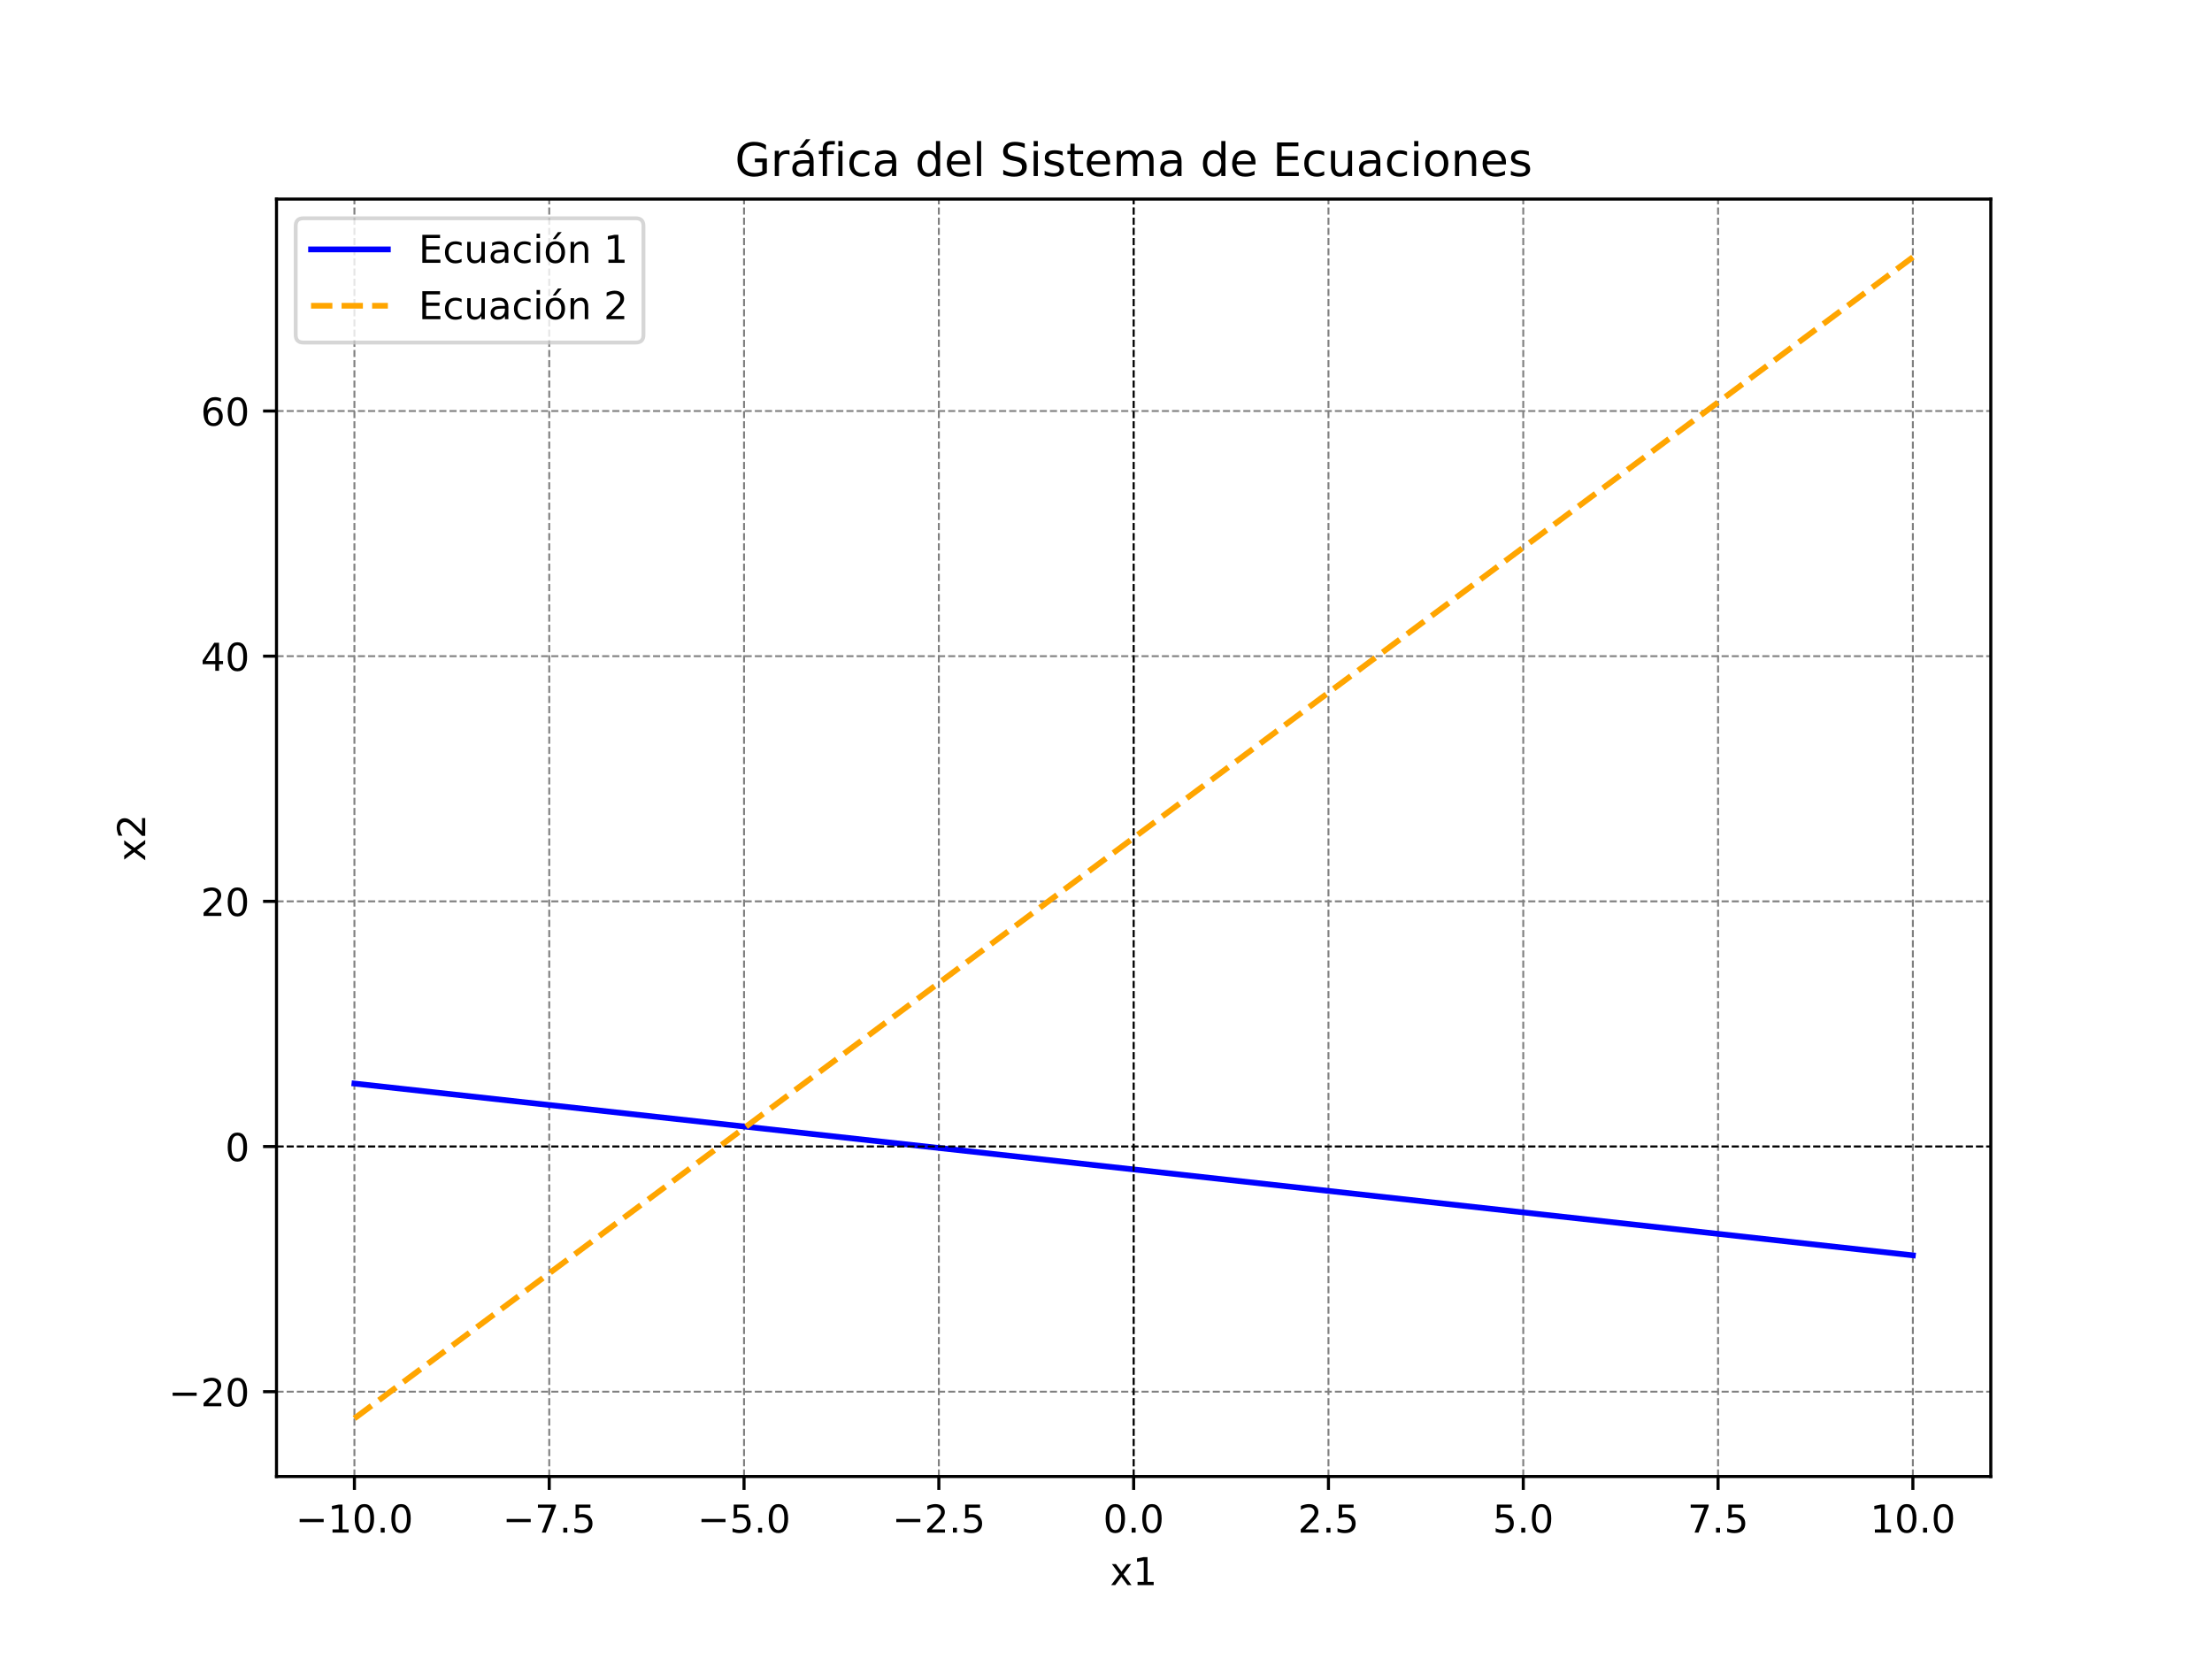
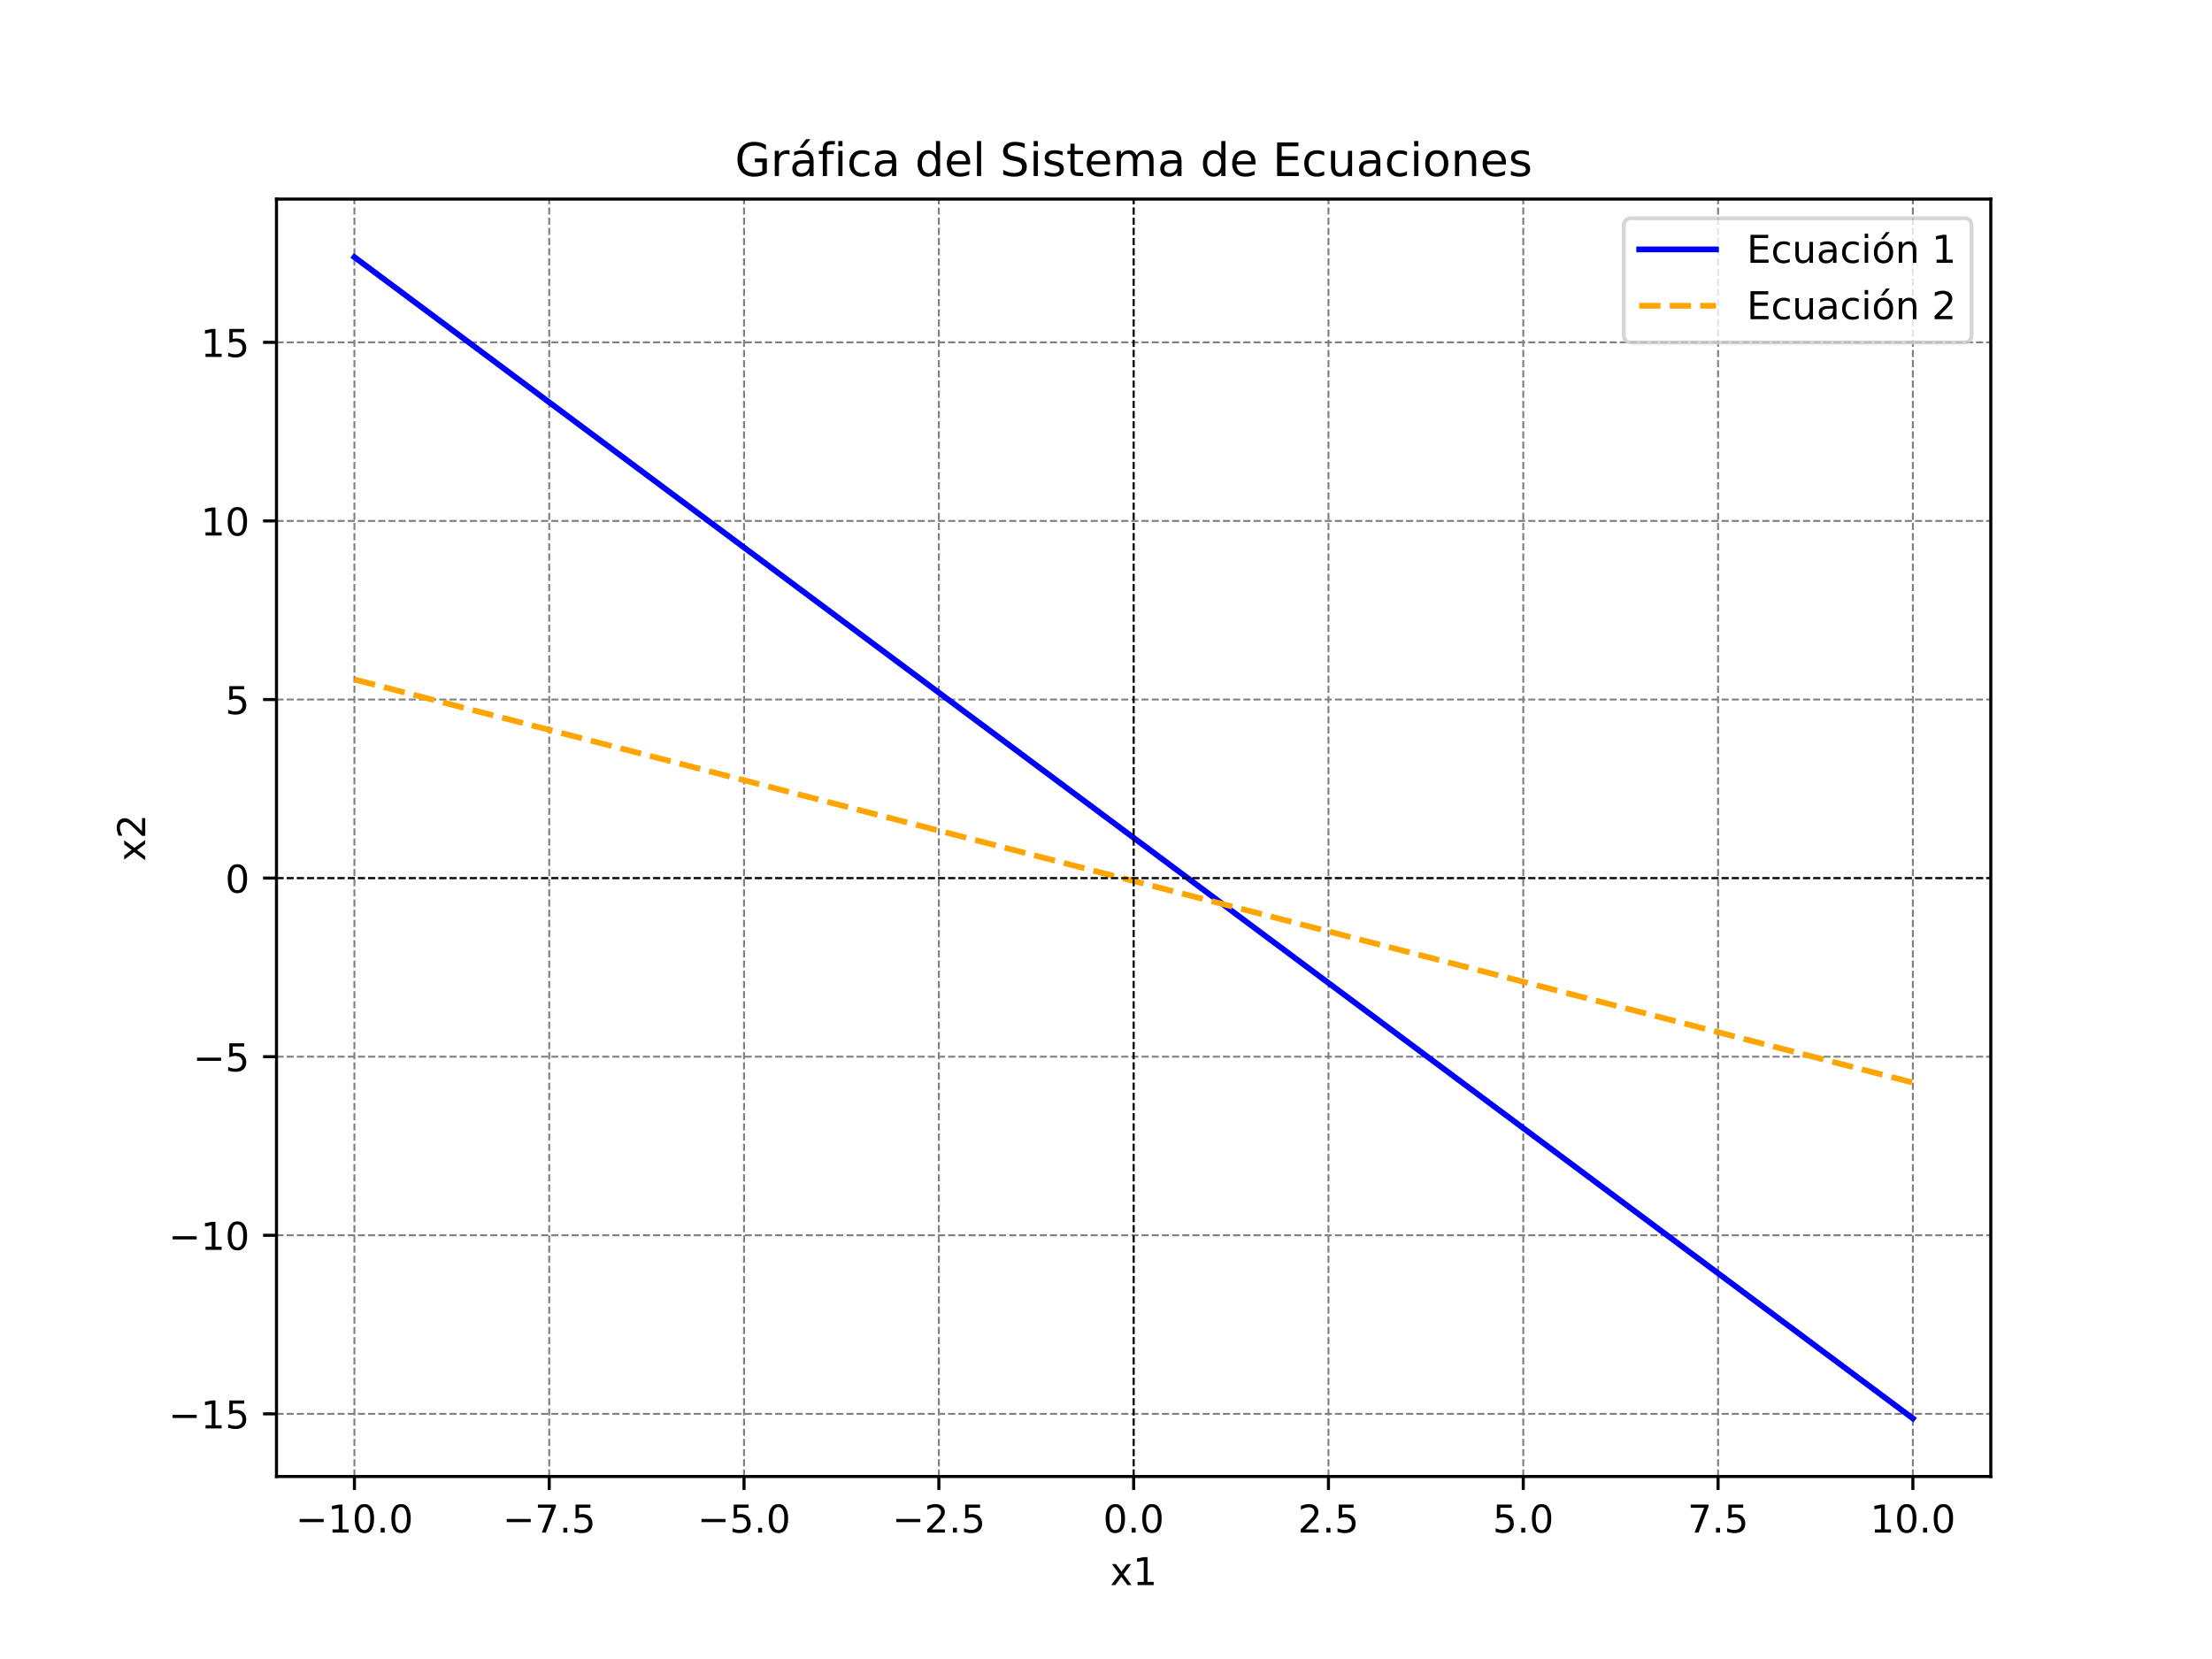
<svg xmlns="http://www.w3.org/2000/svg" xmlns:xlink="http://www.w3.org/1999/xlink" width="576pt" height="432pt" viewBox="0 0 576 432" version="1.1">
  <defs>
    <style type="text/css">*{stroke-linejoin: round; stroke-linecap: butt}</style>
  </defs>
  <g id="figure_1">
    <g id="patch_1">
      <path d="M 0 432  L 576 432  L 576 0  L 0 0  z " style="fill: #ffffff" />
    </g>
    <g id="axes_1">
      <g id="patch_2">
        <path d="M 72 384.48  L 518.4 384.48  L 518.4 51.84  L 72 51.84  z " style="fill: #ffffff" />
      </g>
      <g id="matplotlib.axis_1">
        <g id="xtick_1">
          <g id="line2d_1">
-             <path d="M 92.291 384.48  L 92.291 51.84  " clip-path="url(#pf75b868277)" style="fill: none; stroke-dasharray: 1.85,0.8; stroke-dashoffset: 0; stroke: #808080; stroke-width: 0.5" />
+             <path d="M 92.291 384.48  L 92.291 51.84  " clip-path="url(#pe695e74eee)" style="fill: none; stroke-dasharray: 1.85,0.8; stroke-dashoffset: 0; stroke: #808080; stroke-width: 0.5" />
          </g>
          <g id="line2d_2">
            <defs>
-               <path id="m2cab89d6a6" d="M 0 0  L 0 3.5  " style="stroke: #000000; stroke-width: 0.8" />
+               <path id="m166643a749" d="M 0 0  L 0 3.5  " style="stroke: #000000; stroke-width: 0.8" />
            </defs>
            <g>
-               <use xlink:href="#m2cab89d6a6" x="92.291" y="384.48" style="stroke: #000000; stroke-width: 0.8" />
+               <use xlink:href="#m166643a749" x="92.291" y="384.48" style="stroke: #000000; stroke-width: 0.8" />
            </g>
          </g>
          <g id="text_1">
            <g transform="translate(76.96825 399.0784) scale(0.1 -0.1)">
              <defs>
                <path id="DejaVuSans-2212" d="M 678 2272  L 4684 2272  L 4684 1741  L 678 1741  L 678 2272  z " transform="scale(0.015625)" />
                <path id="DejaVuSans-31" d="M 794 531  L 1825 531  L 1825 4091  L 703 3866  L 703 4441  L 1819 4666  L 2450 4666  L 2450 531  L 3481 531  L 3481 0  L 794 0  L 794 531  z " transform="scale(0.015625)" />
                <path id="DejaVuSans-30" d="M 2034 4250  Q 1547 4250 1301 3770  Q 1056 3291 1056 2328  Q 1056 1369 1301 889  Q 1547 409 2034 409  Q 2525 409 2770 889  Q 3016 1369 3016 2328  Q 3016 3291 2770 3770  Q 2525 4250 2034 4250  z M 2034 4750  Q 2819 4750 3233 4129  Q 3647 3509 3647 2328  Q 3647 1150 3233 529  Q 2819 -91 2034 -91  Q 1250 -91 836 529  Q 422 1150 422 2328  Q 422 3509 836 4129  Q 1250 4750 2034 4750  z " transform="scale(0.015625)" />
                <path id="DejaVuSans-2e" d="M 684 794  L 1344 794  L 1344 0  L 684 0  L 684 794  z " transform="scale(0.015625)" />
              </defs>
              <use xlink:href="#DejaVuSans-2212" />
              <use xlink:href="#DejaVuSans-31" x="83.789" />
              <use xlink:href="#DejaVuSans-30" x="147.412" />
              <use xlink:href="#DejaVuSans-2e" x="211.035" />
              <use xlink:href="#DejaVuSans-30" x="242.822" />
            </g>
          </g>
        </g>
        <g id="xtick_2">
          <g id="line2d_3">
-             <path d="M 143.018 384.48  L 143.018 51.84  " clip-path="url(#pf75b868277)" style="fill: none; stroke-dasharray: 1.85,0.8; stroke-dashoffset: 0; stroke: #808080; stroke-width: 0.5" />
+             <path d="M 143.018 384.48  L 143.018 51.84  " clip-path="url(#pe695e74eee)" style="fill: none; stroke-dasharray: 1.85,0.8; stroke-dashoffset: 0; stroke: #808080; stroke-width: 0.5" />
          </g>
          <g id="line2d_4">
            <g>
-               <use xlink:href="#m2cab89d6a6" x="143.018" y="384.48" style="stroke: #000000; stroke-width: 0.8" />
+               <use xlink:href="#m166643a749" x="143.018" y="384.48" style="stroke: #000000; stroke-width: 0.8" />
            </g>
          </g>
          <g id="text_2">
            <g transform="translate(130.8768 399.0784) scale(0.1 -0.1)">
              <defs>
                <path id="DejaVuSans-37" d="M 525 4666  L 3525 4666  L 3525 4397  L 1831 0  L 1172 0  L 2766 4134  L 525 4134  L 525 4666  z " transform="scale(0.015625)" />
                <path id="DejaVuSans-35" d="M 691 4666  L 3169 4666  L 3169 4134  L 1269 4134  L 1269 2991  Q 1406 3038 1543 3061  Q 1681 3084 1819 3084  Q 2600 3084 3056 2656  Q 3513 2228 3513 1497  Q 3513 744 3044 326  Q 2575 -91 1722 -91  Q 1428 -91 1123 -41  Q 819 9 494 109  L 494 744  Q 775 591 1075 516  Q 1375 441 1709 441  Q 2250 441 2565 725  Q 2881 1009 2881 1497  Q 2881 1984 2565 2268  Q 2250 2553 1709 2553  Q 1456 2553 1204 2497  Q 953 2441 691 2322  L 691 4666  z " transform="scale(0.015625)" />
              </defs>
              <use xlink:href="#DejaVuSans-2212" />
              <use xlink:href="#DejaVuSans-37" x="83.789" />
              <use xlink:href="#DejaVuSans-2e" x="147.412" />
              <use xlink:href="#DejaVuSans-35" x="179.199" />
            </g>
          </g>
        </g>
        <g id="xtick_3">
          <g id="line2d_5">
-             <path d="M 193.745 384.48  L 193.745 51.84  " clip-path="url(#pf75b868277)" style="fill: none; stroke-dasharray: 1.85,0.8; stroke-dashoffset: 0; stroke: #808080; stroke-width: 0.5" />
+             <path d="M 193.745 384.48  L 193.745 51.84  " clip-path="url(#pe695e74eee)" style="fill: none; stroke-dasharray: 1.85,0.8; stroke-dashoffset: 0; stroke: #808080; stroke-width: 0.5" />
          </g>
          <g id="line2d_6">
            <g>
-               <use xlink:href="#m2cab89d6a6" x="193.745" y="384.48" style="stroke: #000000; stroke-width: 0.8" />
+               <use xlink:href="#m166643a749" x="193.745" y="384.48" style="stroke: #000000; stroke-width: 0.8" />
            </g>
          </g>
          <g id="text_3">
            <g transform="translate(181.604 399.0784) scale(0.1 -0.1)">
              <use xlink:href="#DejaVuSans-2212" />
              <use xlink:href="#DejaVuSans-35" x="83.789" />
              <use xlink:href="#DejaVuSans-2e" x="147.412" />
              <use xlink:href="#DejaVuSans-30" x="179.199" />
            </g>
          </g>
        </g>
        <g id="xtick_4">
          <g id="line2d_7">
-             <path d="M 244.473 384.48  L 244.473 51.84  " clip-path="url(#pf75b868277)" style="fill: none; stroke-dasharray: 1.85,0.8; stroke-dashoffset: 0; stroke: #808080; stroke-width: 0.5" />
+             <path d="M 244.473 384.48  L 244.473 51.84  " clip-path="url(#pe695e74eee)" style="fill: none; stroke-dasharray: 1.85,0.8; stroke-dashoffset: 0; stroke: #808080; stroke-width: 0.5" />
          </g>
          <g id="line2d_8">
            <g>
-               <use xlink:href="#m2cab89d6a6" x="244.473" y="384.48" style="stroke: #000000; stroke-width: 0.8" />
+               <use xlink:href="#m166643a749" x="244.473" y="384.48" style="stroke: #000000; stroke-width: 0.8" />
            </g>
          </g>
          <g id="text_4">
            <g transform="translate(232.3313 399.0784) scale(0.1 -0.1)">
              <defs>
                <path id="DejaVuSans-32" d="M 1228 531  L 3431 531  L 3431 0  L 469 0  L 469 531  Q 828 903 1448 1529  Q 2069 2156 2228 2338  Q 2531 2678 2651 2914  Q 2772 3150 2772 3378  Q 2772 3750 2511 3984  Q 2250 4219 1831 4219  Q 1534 4219 1204 4116  Q 875 4013 500 3803  L 500 4441  Q 881 4594 1212 4672  Q 1544 4750 1819 4750  Q 2544 4750 2975 4387  Q 3406 4025 3406 3419  Q 3406 3131 3298 2873  Q 3191 2616 2906 2266  Q 2828 2175 2409 1742  Q 1991 1309 1228 531  z " transform="scale(0.015625)" />
              </defs>
              <use xlink:href="#DejaVuSans-2212" />
              <use xlink:href="#DejaVuSans-32" x="83.789" />
              <use xlink:href="#DejaVuSans-2e" x="147.412" />
              <use xlink:href="#DejaVuSans-35" x="179.199" />
            </g>
          </g>
        </g>
        <g id="xtick_5">
          <g id="line2d_9">
-             <path d="M 295.2 384.48  L 295.2 51.84  " clip-path="url(#pf75b868277)" style="fill: none; stroke-dasharray: 1.85,0.8; stroke-dashoffset: 0; stroke: #808080; stroke-width: 0.5" />
+             <path d="M 295.2 384.48  L 295.2 51.84  " clip-path="url(#pe695e74eee)" style="fill: none; stroke-dasharray: 1.85,0.8; stroke-dashoffset: 0; stroke: #808080; stroke-width: 0.5" />
          </g>
          <g id="line2d_10">
            <g>
-               <use xlink:href="#m2cab89d6a6" x="295.2" y="384.48" style="stroke: #000000; stroke-width: 0.8" />
+               <use xlink:href="#m166643a749" x="295.2" y="384.48" style="stroke: #000000; stroke-width: 0.8" />
            </g>
          </g>
          <g id="text_5">
            <g transform="translate(287.2484 399.0784) scale(0.1 -0.1)">
              <use xlink:href="#DejaVuSans-30" />
              <use xlink:href="#DejaVuSans-2e" x="63.623" />
              <use xlink:href="#DejaVuSans-30" x="95.41" />
            </g>
          </g>
        </g>
        <g id="xtick_6">
          <g id="line2d_11">
-             <path d="M 345.927 384.48  L 345.927 51.84  " clip-path="url(#pf75b868277)" style="fill: none; stroke-dasharray: 1.85,0.8; stroke-dashoffset: 0; stroke: #808080; stroke-width: 0.5" />
+             <path d="M 345.927 384.48  L 345.927 51.84  " clip-path="url(#pe695e74eee)" style="fill: none; stroke-dasharray: 1.85,0.8; stroke-dashoffset: 0; stroke: #808080; stroke-width: 0.5" />
          </g>
          <g id="line2d_12">
            <g>
-               <use xlink:href="#m2cab89d6a6" x="345.927" y="384.48" style="stroke: #000000; stroke-width: 0.8" />
+               <use xlink:href="#m166643a749" x="345.927" y="384.48" style="stroke: #000000; stroke-width: 0.8" />
            </g>
          </g>
          <g id="text_6">
            <g transform="translate(337.9757 399.0784) scale(0.1 -0.1)">
              <use xlink:href="#DejaVuSans-32" />
              <use xlink:href="#DejaVuSans-2e" x="63.623" />
              <use xlink:href="#DejaVuSans-35" x="95.41" />
            </g>
          </g>
        </g>
        <g id="xtick_7">
          <g id="line2d_13">
-             <path d="M 396.655 384.48  L 396.655 51.84  " clip-path="url(#pf75b868277)" style="fill: none; stroke-dasharray: 1.85,0.8; stroke-dashoffset: 0; stroke: #808080; stroke-width: 0.5" />
+             <path d="M 396.655 384.48  L 396.655 51.84  " clip-path="url(#pe695e74eee)" style="fill: none; stroke-dasharray: 1.85,0.8; stroke-dashoffset: 0; stroke: #808080; stroke-width: 0.5" />
          </g>
          <g id="line2d_14">
            <g>
-               <use xlink:href="#m2cab89d6a6" x="396.655" y="384.48" style="stroke: #000000; stroke-width: 0.8" />
+               <use xlink:href="#m166643a749" x="396.655" y="384.48" style="stroke: #000000; stroke-width: 0.8" />
            </g>
          </g>
          <g id="text_7">
            <g transform="translate(388.703 399.0784) scale(0.1 -0.1)">
              <use xlink:href="#DejaVuSans-35" />
              <use xlink:href="#DejaVuSans-2e" x="63.623" />
              <use xlink:href="#DejaVuSans-30" x="95.41" />
            </g>
          </g>
        </g>
        <g id="xtick_8">
          <g id="line2d_15">
-             <path d="M 447.382 384.48  L 447.382 51.84  " clip-path="url(#pf75b868277)" style="fill: none; stroke-dasharray: 1.85,0.8; stroke-dashoffset: 0; stroke: #808080; stroke-width: 0.5" />
+             <path d="M 447.382 384.48  L 447.382 51.84  " clip-path="url(#pe695e74eee)" style="fill: none; stroke-dasharray: 1.85,0.8; stroke-dashoffset: 0; stroke: #808080; stroke-width: 0.5" />
          </g>
          <g id="line2d_16">
            <g>
-               <use xlink:href="#m2cab89d6a6" x="447.382" y="384.48" style="stroke: #000000; stroke-width: 0.8" />
+               <use xlink:href="#m166643a749" x="447.382" y="384.48" style="stroke: #000000; stroke-width: 0.8" />
            </g>
          </g>
          <g id="text_8">
            <g transform="translate(439.4303 399.0784) scale(0.1 -0.1)">
              <use xlink:href="#DejaVuSans-37" />
              <use xlink:href="#DejaVuSans-2e" x="63.623" />
              <use xlink:href="#DejaVuSans-35" x="95.41" />
            </g>
          </g>
        </g>
        <g id="xtick_9">
          <g id="line2d_17">
-             <path d="M 498.109 384.48  L 498.109 51.84  " clip-path="url(#pf75b868277)" style="fill: none; stroke-dasharray: 1.85,0.8; stroke-dashoffset: 0; stroke: #808080; stroke-width: 0.5" />
+             <path d="M 498.109 384.48  L 498.109 51.84  " clip-path="url(#pe695e74eee)" style="fill: none; stroke-dasharray: 1.85,0.8; stroke-dashoffset: 0; stroke: #808080; stroke-width: 0.5" />
          </g>
          <g id="line2d_18">
            <g>
-               <use xlink:href="#m2cab89d6a6" x="498.109" y="384.48" style="stroke: #000000; stroke-width: 0.8" />
+               <use xlink:href="#m166643a749" x="498.109" y="384.48" style="stroke: #000000; stroke-width: 0.8" />
            </g>
          </g>
          <g id="text_9">
            <g transform="translate(486.9763 399.0784) scale(0.1 -0.1)">
              <use xlink:href="#DejaVuSans-31" />
              <use xlink:href="#DejaVuSans-30" x="63.623" />
              <use xlink:href="#DejaVuSans-2e" x="127.246" />
              <use xlink:href="#DejaVuSans-30" x="159.033" />
            </g>
          </g>
        </g>
        <g id="text_10">
          <g transform="translate(289.0594 412.7566) scale(0.1 -0.1)">
            <defs>
              <path id="DejaVuSans-78" d="M 3513 3500  L 2247 1797  L 3578 0  L 2900 0  L 1881 1375  L 863 0  L 184 0  L 1544 1831  L 300 3500  L 978 3500  L 1906 2253  L 2834 3500  L 3513 3500  z " transform="scale(0.015625)" />
            </defs>
            <use xlink:href="#DejaVuSans-78" />
            <use xlink:href="#DejaVuSans-31" x="59.18" />
          </g>
        </g>
      </g>
      <g id="matplotlib.axis_2">
        <g id="ytick_1">
          <g id="line2d_19">
-             <path d="M 72 362.388  L 518.4 362.388  " clip-path="url(#pf75b868277)" style="fill: none; stroke-dasharray: 1.85,0.8; stroke-dashoffset: 0; stroke: #808080; stroke-width: 0.5" />
+             <path d="M 72 368.165  L 518.4 368.165  " clip-path="url(#pe695e74eee)" style="fill: none; stroke-dasharray: 1.85,0.8; stroke-dashoffset: 0; stroke: #808080; stroke-width: 0.5" />
          </g>
          <g id="line2d_20">
            <defs>
-               <path id="ma5b821a461" d="M 0 0  L -3.5 0  " style="stroke: #000000; stroke-width: 0.8" />
+               <path id="m9eb5564ebd" d="M 0 0  L -3.5 0  " style="stroke: #000000; stroke-width: 0.8" />
            </defs>
            <g>
-               <use xlink:href="#ma5b821a461" x="72" y="362.388" style="stroke: #000000; stroke-width: 0.8" />
+               <use xlink:href="#m9eb5564ebd" x="72" y="368.165" style="stroke: #000000; stroke-width: 0.8" />
            </g>
          </g>
          <g id="text_11">
-             <g transform="translate(43.89531 366.1872) scale(0.1 -0.1)">
-               <use xlink:href="#DejaVuSans-2212" />
-               <use xlink:href="#DejaVuSans-32" x="83.789" />
-               <use xlink:href="#DejaVuSans-30" x="147.412" />
+             <g transform="translate(43.89531 371.9642) scale(0.1 -0.1)">
+               <use xlink:href="#DejaVuSans-2212" />
+               <use xlink:href="#DejaVuSans-31" x="83.789" />
+               <use xlink:href="#DejaVuSans-35" x="147.412" />
            </g>
          </g>
        </g>
        <g id="ytick_2">
          <g id="line2d_21">
-             <path d="M 72 298.548  L 518.4 298.548  " clip-path="url(#pf75b868277)" style="fill: none; stroke-dasharray: 1.85,0.8; stroke-dashoffset: 0; stroke: #808080; stroke-width: 0.5" />
+             <path d="M 72 321.662  L 518.4 321.662  " clip-path="url(#pe695e74eee)" style="fill: none; stroke-dasharray: 1.85,0.8; stroke-dashoffset: 0; stroke: #808080; stroke-width: 0.5" />
          </g>
          <g id="line2d_22">
            <g>
-               <use xlink:href="#ma5b821a461" x="72" y="298.548" style="stroke: #000000; stroke-width: 0.8" />
+               <use xlink:href="#m9eb5564ebd" x="72" y="321.662" style="stroke: #000000; stroke-width: 0.8" />
            </g>
          </g>
          <g id="text_12">
-             <g transform="translate(58.6375 302.3472) scale(0.1 -0.1)">
-               <use xlink:href="#DejaVuSans-30" />
+             <g transform="translate(43.89531 325.4611) scale(0.1 -0.1)">
+               <use xlink:href="#DejaVuSans-2212" />
+               <use xlink:href="#DejaVuSans-31" x="83.789" />
+               <use xlink:href="#DejaVuSans-30" x="147.412" />
            </g>
          </g>
        </g>
        <g id="ytick_3">
          <g id="line2d_23">
-             <path d="M 72 234.708  L 518.4 234.708  " clip-path="url(#pf75b868277)" style="fill: none; stroke-dasharray: 1.85,0.8; stroke-dashoffset: 0; stroke: #808080; stroke-width: 0.5" />
+             <path d="M 72 275.159  L 518.4 275.159  " clip-path="url(#pe695e74eee)" style="fill: none; stroke-dasharray: 1.85,0.8; stroke-dashoffset: 0; stroke: #808080; stroke-width: 0.5" />
          </g>
          <g id="line2d_24">
            <g>
-               <use xlink:href="#ma5b821a461" x="72" y="234.708" style="stroke: #000000; stroke-width: 0.8" />
+               <use xlink:href="#m9eb5564ebd" x="72" y="275.159" style="stroke: #000000; stroke-width: 0.8" />
            </g>
          </g>
          <g id="text_13">
-             <g transform="translate(52.275 238.5072) scale(0.1 -0.1)">
-               <use xlink:href="#DejaVuSans-32" />
-               <use xlink:href="#DejaVuSans-30" x="63.623" />
+             <g transform="translate(50.25781 278.958) scale(0.1 -0.1)">
+               <use xlink:href="#DejaVuSans-2212" />
+               <use xlink:href="#DejaVuSans-35" x="83.789" />
            </g>
          </g>
        </g>
        <g id="ytick_4">
          <g id="line2d_25">
-             <path d="M 72 170.868  L 518.4 170.868  " clip-path="url(#pf75b868277)" style="fill: none; stroke-dasharray: 1.85,0.8; stroke-dashoffset: 0; stroke: #808080; stroke-width: 0.5" />
+             <path d="M 72 228.656  L 518.4 228.656  " clip-path="url(#pe695e74eee)" style="fill: none; stroke-dasharray: 1.85,0.8; stroke-dashoffset: 0; stroke: #808080; stroke-width: 0.5" />
          </g>
          <g id="line2d_26">
            <g>
-               <use xlink:href="#ma5b821a461" x="72" y="170.868" style="stroke: #000000; stroke-width: 0.8" />
+               <use xlink:href="#m9eb5564ebd" x="72" y="228.656" style="stroke: #000000; stroke-width: 0.8" />
            </g>
          </g>
          <g id="text_14">
-             <g transform="translate(52.275 174.6672) scale(0.1 -0.1)">
-               <defs>
-                 <path id="DejaVuSans-34" d="M 2419 4116  L 825 1625  L 2419 1625  L 2419 4116  z M 2253 4666  L 3047 4666  L 3047 1625  L 3713 1625  L 3713 1100  L 3047 1100  L 3047 0  L 2419 0  L 2419 1100  L 313 1100  L 313 1709  L 2253 4666  z " transform="scale(0.015625)" />
-               </defs>
-               <use xlink:href="#DejaVuSans-34" />
-               <use xlink:href="#DejaVuSans-30" x="63.623" />
+             <g transform="translate(58.6375 232.4549) scale(0.1 -0.1)">
+               <use xlink:href="#DejaVuSans-30" />
            </g>
          </g>
        </g>
        <g id="ytick_5">
          <g id="line2d_27">
-             <path d="M 72 107.028  L 518.4 107.028  " clip-path="url(#pf75b868277)" style="fill: none; stroke-dasharray: 1.85,0.8; stroke-dashoffset: 0; stroke: #808080; stroke-width: 0.5" />
+             <path d="M 72 182.153  L 518.4 182.153  " clip-path="url(#pe695e74eee)" style="fill: none; stroke-dasharray: 1.85,0.8; stroke-dashoffset: 0; stroke: #808080; stroke-width: 0.5" />
          </g>
          <g id="line2d_28">
            <g>
-               <use xlink:href="#ma5b821a461" x="72" y="107.028" style="stroke: #000000; stroke-width: 0.8" />
+               <use xlink:href="#m9eb5564ebd" x="72" y="182.153" style="stroke: #000000; stroke-width: 0.8" />
            </g>
          </g>
          <g id="text_15">
-             <g transform="translate(52.275 110.8272) scale(0.1 -0.1)">
-               <defs>
-                 <path id="DejaVuSans-36" d="M 2113 2584  Q 1688 2584 1439 2293  Q 1191 2003 1191 1497  Q 1191 994 1439 701  Q 1688 409 2113 409  Q 2538 409 2786 701  Q 3034 994 3034 1497  Q 3034 2003 2786 2293  Q 2538 2584 2113 2584  z M 3366 4563  L 3366 3988  Q 3128 4100 2886 4159  Q 2644 4219 2406 4219  Q 1781 4219 1451 3797  Q 1122 3375 1075 2522  Q 1259 2794 1537 2939  Q 1816 3084 2150 3084  Q 2853 3084 3261 2657  Q 3669 2231 3669 1497  Q 3669 778 3244 343  Q 2819 -91 2113 -91  Q 1303 -91 875 529  Q 447 1150 447 2328  Q 447 3434 972 4092  Q 1497 4750 2381 4750  Q 2619 4750 2861 4703  Q 3103 4656 3366 4563  z " transform="scale(0.015625)" />
-               </defs>
-               <use xlink:href="#DejaVuSans-36" />
+             <g transform="translate(58.6375 185.9518) scale(0.1 -0.1)">
+               <use xlink:href="#DejaVuSans-35" />
+             </g>
+           </g>
+         </g>
+         <g id="ytick_6">
+           <g id="line2d_29">
+             <path d="M 72 135.649  L 518.4 135.649  " clip-path="url(#pe695e74eee)" style="fill: none; stroke-dasharray: 1.85,0.8; stroke-dashoffset: 0; stroke: #808080; stroke-width: 0.5" />
+           </g>
+           <g id="line2d_30">
+             <g>
+               <use xlink:href="#m9eb5564ebd" x="72" y="135.649" style="stroke: #000000; stroke-width: 0.8" />
+             </g>
+           </g>
+           <g id="text_16">
+             <g transform="translate(52.275 139.4487) scale(0.1 -0.1)">
+               <use xlink:href="#DejaVuSans-31" />
              <use xlink:href="#DejaVuSans-30" x="63.623" />
            </g>
          </g>
        </g>
-         <g id="text_16">
+         <g id="ytick_7">
+           <g id="line2d_31">
+             <path d="M 72 89.146  L 518.4 89.146  " clip-path="url(#pe695e74eee)" style="fill: none; stroke-dasharray: 1.85,0.8; stroke-dashoffset: 0; stroke: #808080; stroke-width: 0.5" />
+           </g>
+           <g id="line2d_32">
+             <g>
+               <use xlink:href="#m9eb5564ebd" x="72" y="89.146" style="stroke: #000000; stroke-width: 0.8" />
+             </g>
+           </g>
+           <g id="text_17">
+             <g transform="translate(52.275 92.94561) scale(0.1 -0.1)">
+               <use xlink:href="#DejaVuSans-31" />
+               <use xlink:href="#DejaVuSans-35" x="63.623" />
+             </g>
+           </g>
+         </g>
+         <g id="text_18">
          <g transform="translate(37.81562 224.3006) rotate(-90) scale(0.1 -0.1)">
            <use xlink:href="#DejaVuSans-78" />
            <use xlink:href="#DejaVuSans-32" x="59.18" />
          </g>
        </g>
      </g>
-       <g id="line2d_29">
-         <path d="M 92.291 282.152  L 498.109 326.891  L 498.109 326.891  " clip-path="url(#pf75b868277)" style="fill: none; stroke: #0000ff; stroke-width: 1.5; stroke-linecap: square" />
-       </g>
-       <g id="line2d_30">
-         <path d="M 92.291 369.36  L 498.109 66.96  L 498.109 66.96  " clip-path="url(#pf75b868277)" style="fill: none; stroke-dasharray: 5.55,2.4; stroke-dashoffset: 0; stroke: #ffa500; stroke-width: 1.5" />
-       </g>
-       <g id="line2d_31">
-         <path d="M 72 298.548  L 518.4 298.548  " clip-path="url(#pf75b868277)" style="fill: none; stroke-dasharray: 1.85,0.8; stroke-dashoffset: 0; stroke: #000000; stroke-width: 0.5" />
-       </g>
-       <g id="line2d_32">
-         <path d="M 295.2 384.48  L 295.2 51.84  " clip-path="url(#pf75b868277)" style="fill: none; stroke-dasharray: 1.85,0.8; stroke-dashoffset: 0; stroke: #000000; stroke-width: 0.5" />
+       <g id="line2d_33">
+         <path d="M 92.291 66.96  L 498.109 369.36  L 498.109 369.36  " clip-path="url(#pe695e74eee)" style="fill: none; stroke: #0000ff; stroke-width: 1.5; stroke-linecap: square" />
+       </g>
+       <g id="line2d_34">
+         <path d="M 92.291 176.939  L 498.109 281.898  L 498.109 281.898  " clip-path="url(#pe695e74eee)" style="fill: none; stroke-dasharray: 5.55,2.4; stroke-dashoffset: 0; stroke: #ffa500; stroke-width: 1.5" />
+       </g>
+       <g id="line2d_35">
+         <path d="M 72 228.656  L 518.4 228.656  " clip-path="url(#pe695e74eee)" style="fill: none; stroke-dasharray: 1.85,0.8; stroke-dashoffset: 0; stroke: #000000; stroke-width: 0.5" />
+       </g>
+       <g id="line2d_36">
+         <path d="M 295.2 384.48  L 295.2 51.84  " clip-path="url(#pe695e74eee)" style="fill: none; stroke-dasharray: 1.85,0.8; stroke-dashoffset: 0; stroke: #000000; stroke-width: 0.5" />
      </g>
      <g id="patch_3">
        <path d="M 72 384.48  L 72 51.84  " style="fill: none; stroke: #000000; stroke-width: 0.8; stroke-linejoin: miter; stroke-linecap: square" />
      </g>
      <g id="patch_4">
        <path d="M 518.4 384.48  L 518.4 51.84  " style="fill: none; stroke: #000000; stroke-width: 0.8; stroke-linejoin: miter; stroke-linecap: square" />
      </g>
      <g id="patch_5">
        <path d="M 72 384.48  L 518.4 384.48  " style="fill: none; stroke: #000000; stroke-width: 0.8; stroke-linejoin: miter; stroke-linecap: square" />
      </g>
      <g id="patch_6">
        <path d="M 72 51.84  L 518.4 51.84  " style="fill: none; stroke: #000000; stroke-width: 0.8; stroke-linejoin: miter; stroke-linecap: square" />
      </g>
-       <g id="text_17">
+       <g id="text_19">
        <g transform="translate(191.3625 45.84) scale(0.12 -0.12)">
          <defs>
            <path id="DejaVuSans-47" d="M 3809 666  L 3809 1919  L 2778 1919  L 2778 2438  L 4434 2438  L 4434 434  Q 4069 175 3628 42  Q 3188 -91 2688 -91  Q 1594 -91 976 548  Q 359 1188 359 2328  Q 359 3472 976 4111  Q 1594 4750 2688 4750  Q 3144 4750 3555 4637  Q 3966 4525 4313 4306  L 4313 3634  Q 3963 3931 3569 4081  Q 3175 4231 2741 4231  Q 1884 4231 1454 3753  Q 1025 3275 1025 2328  Q 1025 1384 1454 906  Q 1884 428 2741 428  Q 3075 428 3337 486  Q 3600 544 3809 666  z " transform="scale(0.015625)" />
            <path id="DejaVuSans-72" d="M 2631 2963  Q 2534 3019 2420 3045  Q 2306 3072 2169 3072  Q 1681 3072 1420 2755  Q 1159 2438 1159 1844  L 1159 0  L 581 0  L 581 3500  L 1159 3500  L 1159 2956  Q 1341 3275 1631 3429  Q 1922 3584 2338 3584  Q 2397 3584 2469 3576  Q 2541 3569 2628 3553  L 2631 2963  z " transform="scale(0.015625)" />
            <path id="DejaVuSans-e1" d="M 2194 1759  Q 1497 1759 1228 1600  Q 959 1441 959 1056  Q 959 750 1161 570  Q 1363 391 1709 391  Q 2188 391 2477 730  Q 2766 1069 2766 1631  L 2766 1759  L 2194 1759  z M 3341 1997  L 3341 0  L 2766 0  L 2766 531  Q 2569 213 2275 61  Q 1981 -91 1556 -91  Q 1019 -91 701 211  Q 384 513 384 1019  Q 384 1609 779 1909  Q 1175 2209 1959 2209  L 2766 2209  L 2766 2266  Q 2766 2663 2505 2880  Q 2244 3097 1772 3097  Q 1472 3097 1187 3025  Q 903 2953 641 2809  L 641 3341  Q 956 3463 1253 3523  Q 1550 3584 1831 3584  Q 2591 3584 2966 3190  Q 3341 2797 3341 1997  z M 2290 5119  L 2912 5119  L 1894 3944  L 1415 3944  L 2290 5119  z " transform="scale(0.015625)" />
            <path id="DejaVuSans-66" d="M 2375 4863  L 2375 4384  L 1825 4384  Q 1516 4384 1395 4259  Q 1275 4134 1275 3809  L 1275 3500  L 2222 3500  L 2222 3053  L 1275 3053  L 1275 0  L 697 0  L 697 3053  L 147 3053  L 147 3500  L 697 3500  L 697 3744  Q 697 4328 969 4595  Q 1241 4863 1831 4863  L 2375 4863  z " transform="scale(0.015625)" />
            <path id="DejaVuSans-69" d="M 603 3500  L 1178 3500  L 1178 0  L 603 0  L 603 3500  z M 603 4863  L 1178 4863  L 1178 4134  L 603 4134  L 603 4863  z " transform="scale(0.015625)" />
            <path id="DejaVuSans-63" d="M 3122 3366  L 3122 2828  Q 2878 2963 2633 3030  Q 2388 3097 2138 3097  Q 1578 3097 1268 2742  Q 959 2388 959 1747  Q 959 1106 1268 751  Q 1578 397 2138 397  Q 2388 397 2633 464  Q 2878 531 3122 666  L 3122 134  Q 2881 22 2623 -34  Q 2366 -91 2075 -91  Q 1284 -91 818 406  Q 353 903 353 1747  Q 353 2603 823 3093  Q 1294 3584 2113 3584  Q 2378 3584 2631 3529  Q 2884 3475 3122 3366  z " transform="scale(0.015625)" />
            <path id="DejaVuSans-61" d="M 2194 1759  Q 1497 1759 1228 1600  Q 959 1441 959 1056  Q 959 750 1161 570  Q 1363 391 1709 391  Q 2188 391 2477 730  Q 2766 1069 2766 1631  L 2766 1759  L 2194 1759  z M 3341 1997  L 3341 0  L 2766 0  L 2766 531  Q 2569 213 2275 61  Q 1981 -91 1556 -91  Q 1019 -91 701 211  Q 384 513 384 1019  Q 384 1609 779 1909  Q 1175 2209 1959 2209  L 2766 2209  L 2766 2266  Q 2766 2663 2505 2880  Q 2244 3097 1772 3097  Q 1472 3097 1187 3025  Q 903 2953 641 2809  L 641 3341  Q 956 3463 1253 3523  Q 1550 3584 1831 3584  Q 2591 3584 2966 3190  Q 3341 2797 3341 1997  z " transform="scale(0.015625)" />
            <path id="DejaVuSans-20" transform="scale(0.015625)" />
            <path id="DejaVuSans-64" d="M 2906 2969  L 2906 4863  L 3481 4863  L 3481 0  L 2906 0  L 2906 525  Q 2725 213 2448 61  Q 2172 -91 1784 -91  Q 1150 -91 751 415  Q 353 922 353 1747  Q 353 2572 751 3078  Q 1150 3584 1784 3584  Q 2172 3584 2448 3432  Q 2725 3281 2906 2969  z M 947 1747  Q 947 1113 1208 752  Q 1469 391 1925 391  Q 2381 391 2643 752  Q 2906 1113 2906 1747  Q 2906 2381 2643 2742  Q 2381 3103 1925 3103  Q 1469 3103 1208 2742  Q 947 2381 947 1747  z " transform="scale(0.015625)" />
            <path id="DejaVuSans-65" d="M 3597 1894  L 3597 1613  L 953 1613  Q 991 1019 1311 708  Q 1631 397 2203 397  Q 2534 397 2845 478  Q 3156 559 3463 722  L 3463 178  Q 3153 47 2828 -22  Q 2503 -91 2169 -91  Q 1331 -91 842 396  Q 353 884 353 1716  Q 353 2575 817 3079  Q 1281 3584 2069 3584  Q 2775 3584 3186 3129  Q 3597 2675 3597 1894  z M 3022 2063  Q 3016 2534 2758 2815  Q 2500 3097 2075 3097  Q 1594 3097 1305 2825  Q 1016 2553 972 2059  L 3022 2063  z " transform="scale(0.015625)" />
            <path id="DejaVuSans-6c" d="M 603 4863  L 1178 4863  L 1178 0  L 603 0  L 603 4863  z " transform="scale(0.015625)" />
            <path id="DejaVuSans-53" d="M 3425 4513  L 3425 3897  Q 3066 4069 2747 4153  Q 2428 4238 2131 4238  Q 1616 4238 1336 4038  Q 1056 3838 1056 3469  Q 1056 3159 1242 3001  Q 1428 2844 1947 2747  L 2328 2669  Q 3034 2534 3370 2195  Q 3706 1856 3706 1288  Q 3706 609 3251 259  Q 2797 -91 1919 -91  Q 1588 -91 1214 -16  Q 841 59 441 206  L 441 856  Q 825 641 1194 531  Q 1563 422 1919 422  Q 2459 422 2753 634  Q 3047 847 3047 1241  Q 3047 1584 2836 1778  Q 2625 1972 2144 2069  L 1759 2144  Q 1053 2284 737 2584  Q 422 2884 422 3419  Q 422 4038 858 4394  Q 1294 4750 2059 4750  Q 2388 4750 2728 4690  Q 3069 4631 3425 4513  z " transform="scale(0.015625)" />
            <path id="DejaVuSans-73" d="M 2834 3397  L 2834 2853  Q 2591 2978 2328 3040  Q 2066 3103 1784 3103  Q 1356 3103 1142 2972  Q 928 2841 928 2578  Q 928 2378 1081 2264  Q 1234 2150 1697 2047  L 1894 2003  Q 2506 1872 2764 1633  Q 3022 1394 3022 966  Q 3022 478 2636 193  Q 2250 -91 1575 -91  Q 1294 -91 989 -36  Q 684 19 347 128  L 347 722  Q 666 556 975 473  Q 1284 391 1588 391  Q 1994 391 2212 530  Q 2431 669 2431 922  Q 2431 1156 2273 1281  Q 2116 1406 1581 1522  L 1381 1569  Q 847 1681 609 1914  Q 372 2147 372 2553  Q 372 3047 722 3315  Q 1072 3584 1716 3584  Q 2034 3584 2315 3537  Q 2597 3491 2834 3397  z " transform="scale(0.015625)" />
            <path id="DejaVuSans-74" d="M 1172 4494  L 1172 3500  L 2356 3500  L 2356 3053  L 1172 3053  L 1172 1153  Q 1172 725 1289 603  Q 1406 481 1766 481  L 2356 481  L 2356 0  L 1766 0  Q 1100 0 847 248  Q 594 497 594 1153  L 594 3053  L 172 3053  L 172 3500  L 594 3500  L 594 4494  L 1172 4494  z " transform="scale(0.015625)" />
            <path id="DejaVuSans-6d" d="M 3328 2828  Q 3544 3216 3844 3400  Q 4144 3584 4550 3584  Q 5097 3584 5394 3201  Q 5691 2819 5691 2113  L 5691 0  L 5113 0  L 5113 2094  Q 5113 2597 4934 2840  Q 4756 3084 4391 3084  Q 3944 3084 3684 2787  Q 3425 2491 3425 1978  L 3425 0  L 2847 0  L 2847 2094  Q 2847 2600 2669 2842  Q 2491 3084 2119 3084  Q 1678 3084 1418 2786  Q 1159 2488 1159 1978  L 1159 0  L 581 0  L 581 3500  L 1159 3500  L 1159 2956  Q 1356 3278 1631 3431  Q 1906 3584 2284 3584  Q 2666 3584 2933 3390  Q 3200 3197 3328 2828  z " transform="scale(0.015625)" />
            <path id="DejaVuSans-45" d="M 628 4666  L 3578 4666  L 3578 4134  L 1259 4134  L 1259 2753  L 3481 2753  L 3481 2222  L 1259 2222  L 1259 531  L 3634 531  L 3634 0  L 628 0  L 628 4666  z " transform="scale(0.015625)" />
            <path id="DejaVuSans-75" d="M 544 1381  L 544 3500  L 1119 3500  L 1119 1403  Q 1119 906 1312 657  Q 1506 409 1894 409  Q 2359 409 2629 706  Q 2900 1003 2900 1516  L 2900 3500  L 3475 3500  L 3475 0  L 2900 0  L 2900 538  Q 2691 219 2414 64  Q 2138 -91 1772 -91  Q 1169 -91 856 284  Q 544 659 544 1381  z M 1991 3584  L 1991 3584  z " transform="scale(0.015625)" />
            <path id="DejaVuSans-6f" d="M 1959 3097  Q 1497 3097 1228 2736  Q 959 2375 959 1747  Q 959 1119 1226 758  Q 1494 397 1959 397  Q 2419 397 2687 759  Q 2956 1122 2956 1747  Q 2956 2369 2687 2733  Q 2419 3097 1959 3097  z M 1959 3584  Q 2709 3584 3137 3096  Q 3566 2609 3566 1747  Q 3566 888 3137 398  Q 2709 -91 1959 -91  Q 1206 -91 779 398  Q 353 888 353 1747  Q 353 2609 779 3096  Q 1206 3584 1959 3584  z " transform="scale(0.015625)" />
            <path id="DejaVuSans-6e" d="M 3513 2113  L 3513 0  L 2938 0  L 2938 2094  Q 2938 2591 2744 2837  Q 2550 3084 2163 3084  Q 1697 3084 1428 2787  Q 1159 2491 1159 1978  L 1159 0  L 581 0  L 581 3500  L 1159 3500  L 1159 2956  Q 1366 3272 1645 3428  Q 1925 3584 2291 3584  Q 2894 3584 3203 3211  Q 3513 2838 3513 2113  z " transform="scale(0.015625)" />
          </defs>
          <use xlink:href="#DejaVuSans-47" />
          <use xlink:href="#DejaVuSans-72" x="77.49" />
          <use xlink:href="#DejaVuSans-e1" x="118.604" />
          <use xlink:href="#DejaVuSans-66" x="179.883" />
          <use xlink:href="#DejaVuSans-69" x="215.088" />
          <use xlink:href="#DejaVuSans-63" x="242.871" />
          <use xlink:href="#DejaVuSans-61" x="297.852" />
          <use xlink:href="#DejaVuSans-20" x="359.131" />
          <use xlink:href="#DejaVuSans-64" x="390.918" />
          <use xlink:href="#DejaVuSans-65" x="454.395" />
          <use xlink:href="#DejaVuSans-6c" x="515.918" />
          <use xlink:href="#DejaVuSans-20" x="543.701" />
          <use xlink:href="#DejaVuSans-53" x="575.488" />
          <use xlink:href="#DejaVuSans-69" x="638.965" />
          <use xlink:href="#DejaVuSans-73" x="666.748" />
          <use xlink:href="#DejaVuSans-74" x="718.848" />
          <use xlink:href="#DejaVuSans-65" x="758.057" />
          <use xlink:href="#DejaVuSans-6d" x="819.58" />
          <use xlink:href="#DejaVuSans-61" x="916.992" />
          <use xlink:href="#DejaVuSans-20" x="978.271" />
          <use xlink:href="#DejaVuSans-64" x="1010.059" />
          <use xlink:href="#DejaVuSans-65" x="1073.535" />
          <use xlink:href="#DejaVuSans-20" x="1135.059" />
          <use xlink:href="#DejaVuSans-45" x="1166.846" />
          <use xlink:href="#DejaVuSans-63" x="1230.029" />
          <use xlink:href="#DejaVuSans-75" x="1285.01" />
          <use xlink:href="#DejaVuSans-61" x="1348.389" />
          <use xlink:href="#DejaVuSans-63" x="1409.668" />
          <use xlink:href="#DejaVuSans-69" x="1464.648" />
          <use xlink:href="#DejaVuSans-6f" x="1492.432" />
          <use xlink:href="#DejaVuSans-6e" x="1553.613" />
          <use xlink:href="#DejaVuSans-65" x="1616.992" />
          <use xlink:href="#DejaVuSans-73" x="1678.516" />
        </g>
      </g>
      <g id="legend_1">
        <g id="patch_7">
-           <path d="M 79 89.196  L 165.556 89.196  Q 167.556 89.196 167.556 87.196  L 167.556 58.84  Q 167.556 56.84 165.556 56.84  L 79 56.84  Q 77 56.84 77 58.84  L 77 87.196  Q 77 89.196 79 89.196  z " style="fill: #ffffff; opacity: 0.8; stroke: #cccccc; stroke-linejoin: miter" />
-         </g>
-         <g id="line2d_33">
-           <path d="M 81 64.938  L 91 64.938  L 101 64.938  " style="fill: none; stroke: #0000ff; stroke-width: 1.5; stroke-linecap: square" />
-         </g>
-         <g id="text_18">
-           <g transform="translate(109 68.43844) scale(0.1 -0.1)">
+           <path d="M 424.844 89.196  L 511.4 89.196  Q 513.4 89.196 513.4 87.196  L 513.4 58.84  Q 513.4 56.84 511.4 56.84  L 424.844 56.84  Q 422.844 56.84 422.844 58.84  L 422.844 87.196  Q 422.844 89.196 424.844 89.196  z " style="fill: #ffffff; opacity: 0.8; stroke: #cccccc; stroke-linejoin: miter" />
+         </g>
+         <g id="line2d_37">
+           <path d="M 426.844 64.938  L 436.844 64.938  L 446.844 64.938  " style="fill: none; stroke: #0000ff; stroke-width: 1.5; stroke-linecap: square" />
+         </g>
+         <g id="text_20">
+           <g transform="translate(454.8438 68.43844) scale(0.1 -0.1)">
            <defs>
              <path id="DejaVuSans-f3" d="M 1959 3097  Q 1497 3097 1228 2736  Q 959 2375 959 1747  Q 959 1119 1226 758  Q 1494 397 1959 397  Q 2419 397 2687 759  Q 2956 1122 2956 1747  Q 2956 2369 2687 2733  Q 2419 3097 1959 3097  z M 1959 3584  Q 2709 3584 3137 3096  Q 3566 2609 3566 1747  Q 3566 888 3137 398  Q 2709 -91 1959 -91  Q 1206 -91 779 398  Q 353 888 353 1747  Q 353 2609 779 3096  Q 1206 3584 1959 3584  z M 2394 5119  L 3016 5119  L 1998 3944  L 1519 3944  L 2394 5119  z " transform="scale(0.015625)" />
            </defs>
            <use xlink:href="#DejaVuSans-45" />
            <use xlink:href="#DejaVuSans-63" x="63.184" />
            <use xlink:href="#DejaVuSans-75" x="118.164" />
            <use xlink:href="#DejaVuSans-61" x="181.543" />
            <use xlink:href="#DejaVuSans-63" x="242.822" />
            <use xlink:href="#DejaVuSans-69" x="297.803" />
            <use xlink:href="#DejaVuSans-f3" x="325.586" />
            <use xlink:href="#DejaVuSans-6e" x="386.768" />
            <use xlink:href="#DejaVuSans-20" x="450.146" />
            <use xlink:href="#DejaVuSans-31" x="481.934" />
          </g>
        </g>
-         <g id="line2d_34">
-           <path d="M 81 79.617  L 91 79.617  L 101 79.617  " style="fill: none; stroke-dasharray: 5.55,2.4; stroke-dashoffset: 0; stroke: #ffa500; stroke-width: 1.5" />
-         </g>
-         <g id="text_19">
-           <g transform="translate(109 83.11656) scale(0.1 -0.1)">
+         <g id="line2d_38">
+           <path d="M 426.844 79.617  L 436.844 79.617  L 446.844 79.617  " style="fill: none; stroke-dasharray: 5.55,2.4; stroke-dashoffset: 0; stroke: #ffa500; stroke-width: 1.5" />
+         </g>
+         <g id="text_21">
+           <g transform="translate(454.8438 83.11656) scale(0.1 -0.1)">
            <use xlink:href="#DejaVuSans-45" />
            <use xlink:href="#DejaVuSans-63" x="63.184" />
            <use xlink:href="#DejaVuSans-75" x="118.164" />
            <use xlink:href="#DejaVuSans-61" x="181.543" />
            <use xlink:href="#DejaVuSans-63" x="242.822" />
            <use xlink:href="#DejaVuSans-69" x="297.803" />
            <use xlink:href="#DejaVuSans-f3" x="325.586" />
            <use xlink:href="#DejaVuSans-6e" x="386.768" />
            <use xlink:href="#DejaVuSans-20" x="450.146" />
            <use xlink:href="#DejaVuSans-32" x="481.934" />
          </g>
        </g>
      </g>
    </g>
  </g>
  <defs>
-     <clipPath id="pf75b868277">
+     <clipPath id="pe695e74eee">
      <rect x="72" y="51.84" width="446.4" height="332.64" />
    </clipPath>
  </defs>
</svg>
